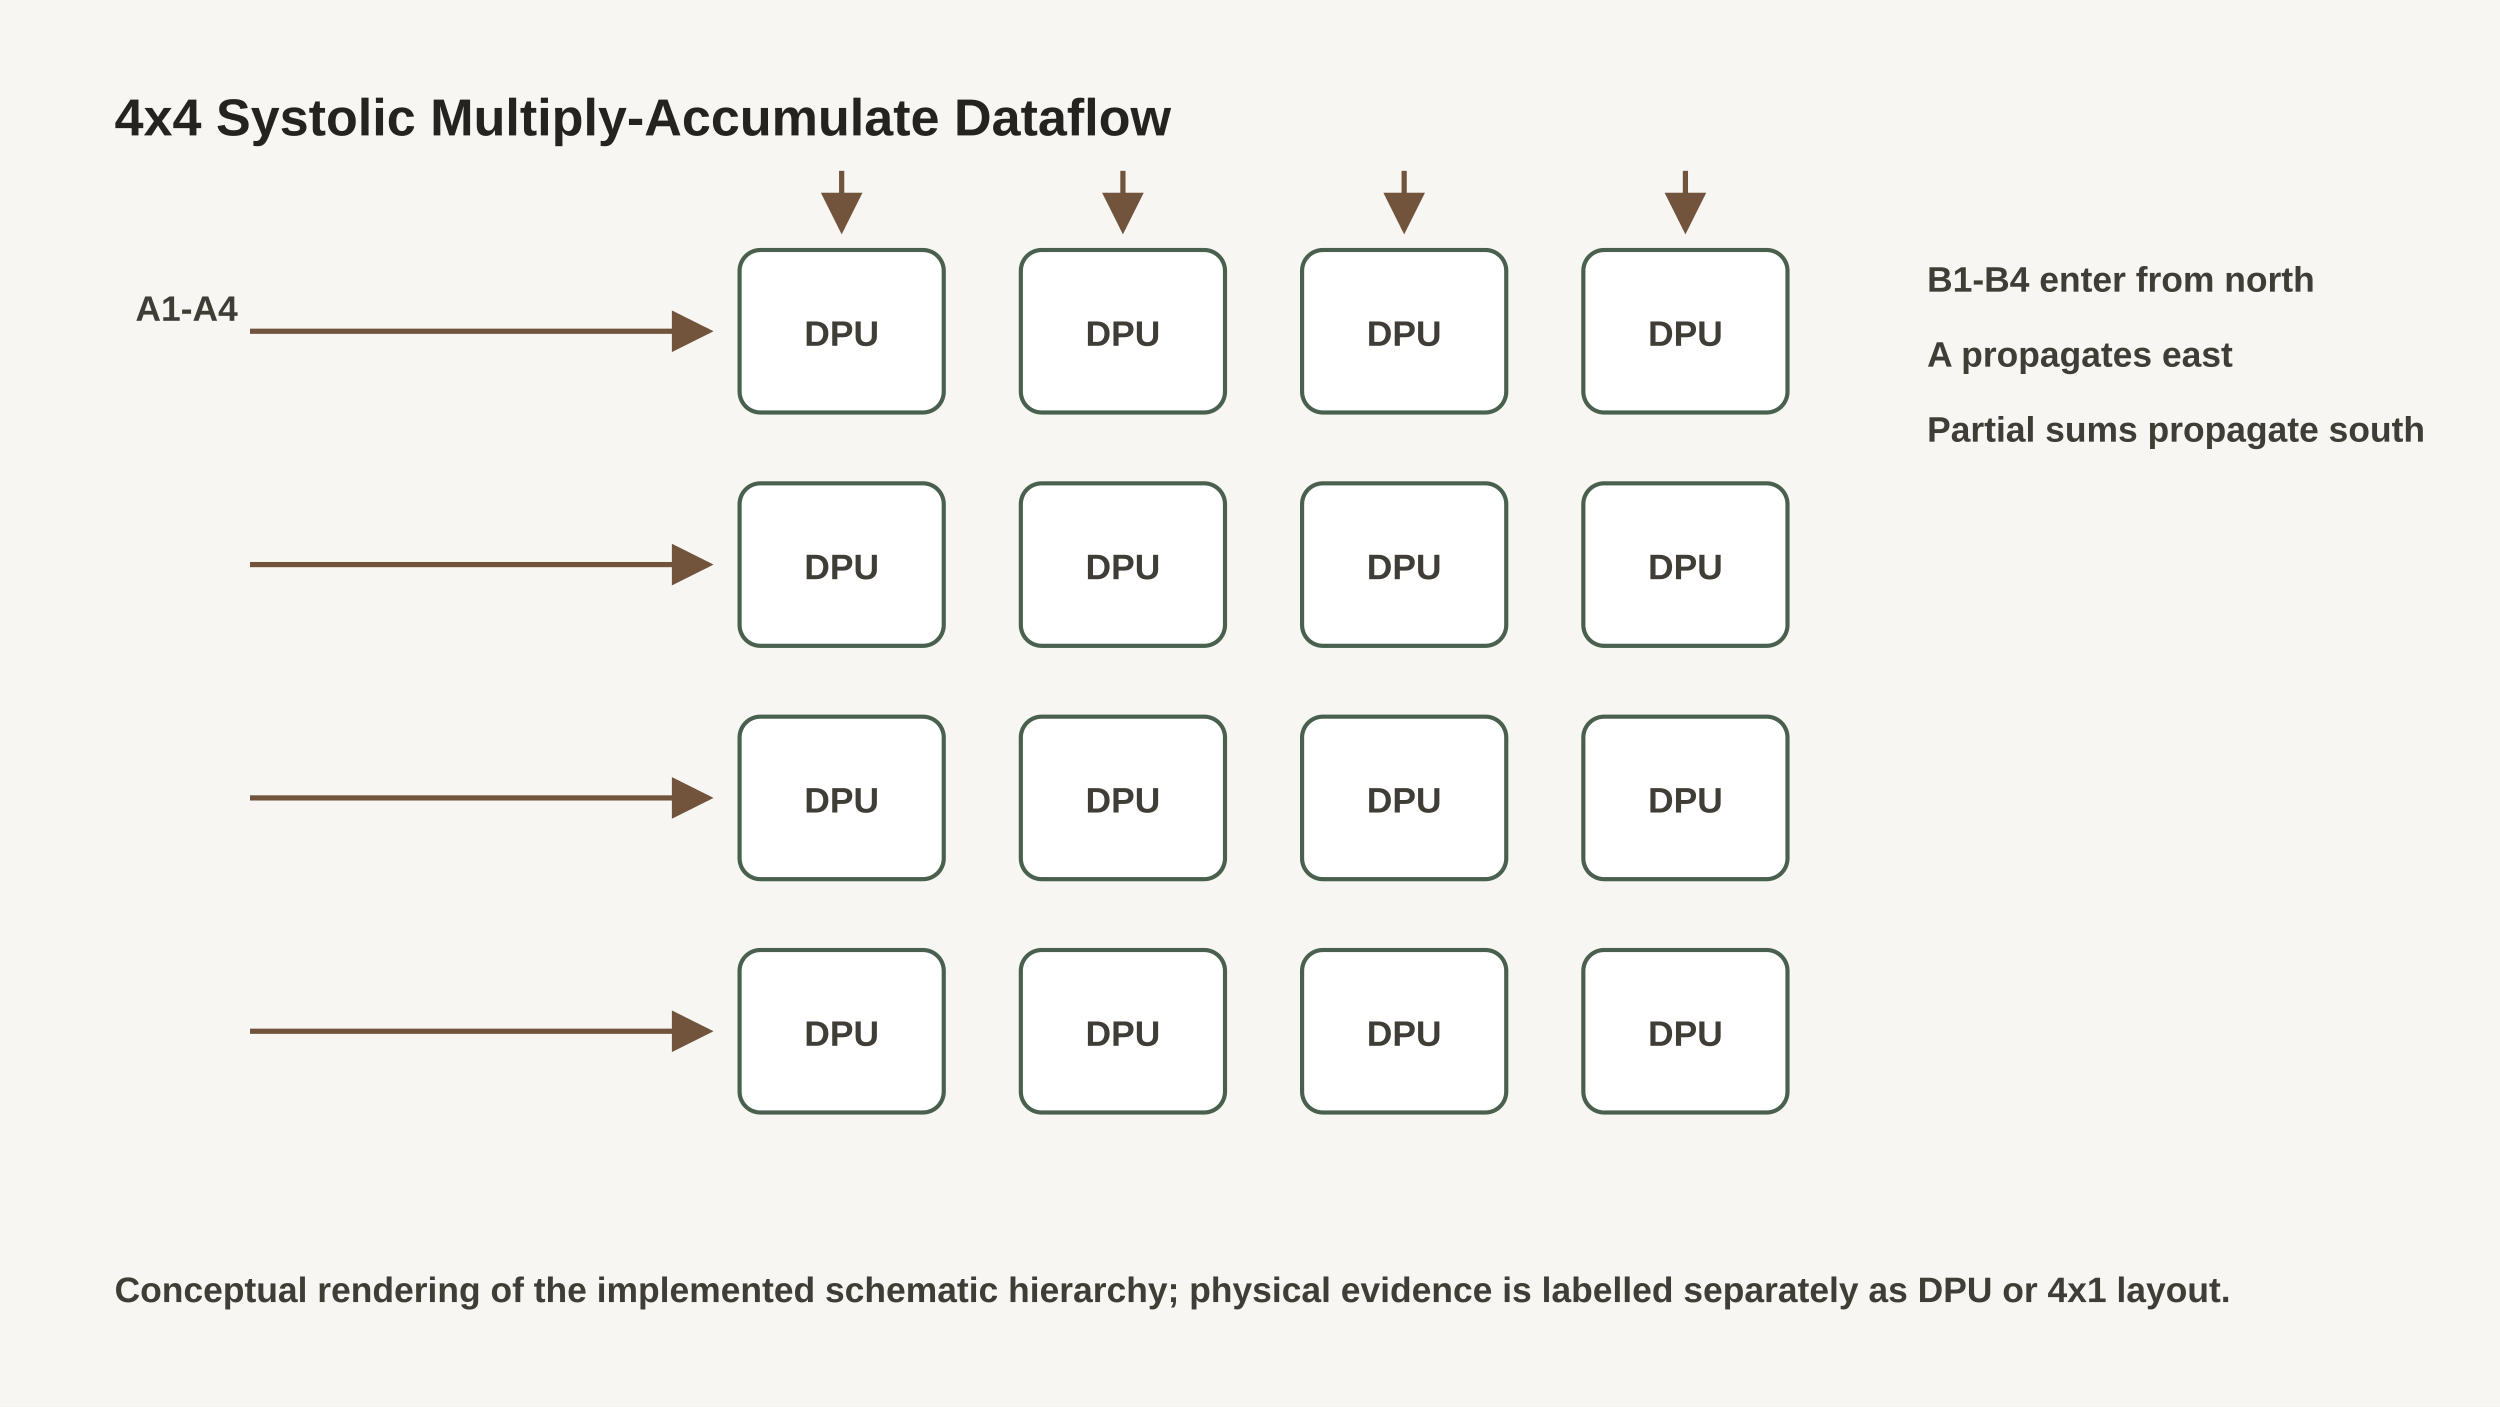
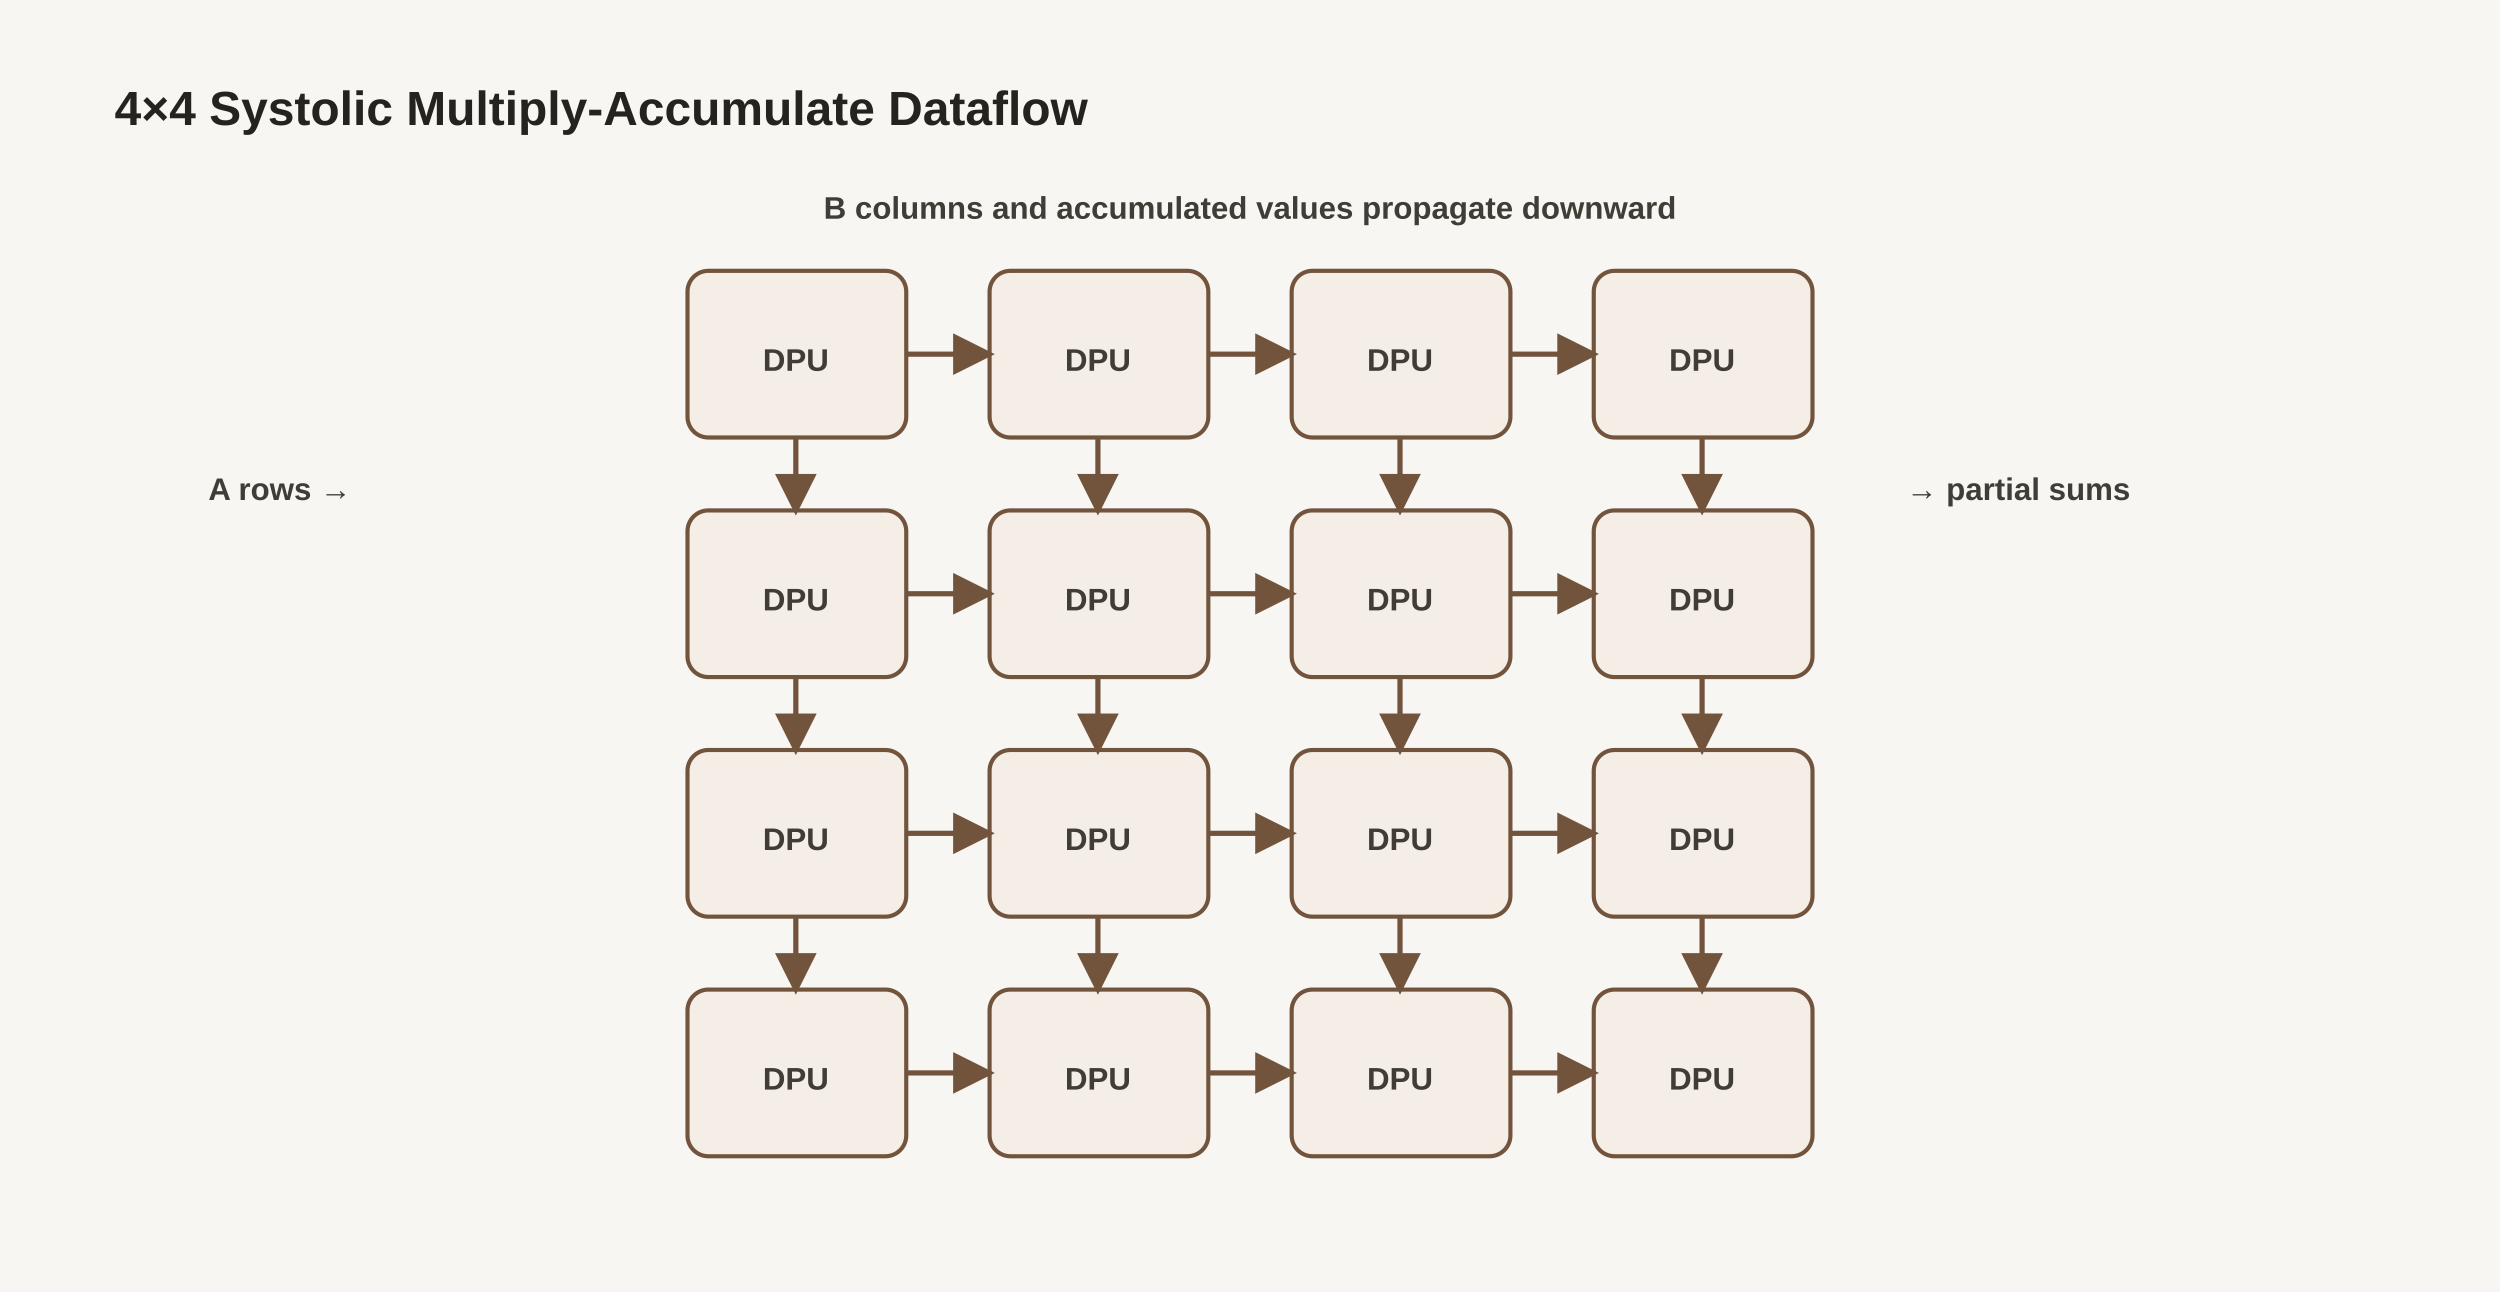
- <svg xmlns="http://www.w3.org/2000/svg" width="1200" height="675" viewBox="0 0 1200 675" role="img">
+ <svg xmlns="http://www.w3.org/2000/svg" width="1200" height="620" viewBox="0 0 1200 620" role="img">
  <defs>
    <marker id="a" markerWidth="8" markerHeight="8" refX="7" refY="4" orient="auto">
      <path d="M0 0L8 4 0 8Z" fill="#72543d" />
    </marker>
-     <style>.p{fill:#fff;stroke:#49604e;stroke-width:2}.h{font:700 25px Arial;fill:#25231f}.s{font:600 17px Arial;fill:#403d36}.x{stroke:#72543d;stroke-width:2.5;fill:none;marker-end:url(#a)}</style>
+     <style>.p{fill:#f5eee7;stroke:#72543d;stroke-width:2}.h{font:700 23px Arial;fill:#25231f}.s{font:600 15px Arial;fill:#403d36}.x{stroke:#72543d;stroke-width:2.5;fill:none;marker-end:url(#a)}</style>
  </defs>
-   <rect width="1200" height="675" fill="#f7f6f2" />
-   <text x="55" y="65" class="h">4x4 Systolic Multiply-Accumulate Dataflow</text>
-   <rect class="p" x="355" y="120" width="98" height="78" rx="10" />
-   <text class="s" x="404" y="166" text-anchor="middle">DPU</text>
-   <rect class="p" x="490" y="120" width="98" height="78" rx="10" />
-   <text class="s" x="539" y="166" text-anchor="middle">DPU</text>
-   <rect class="p" x="625" y="120" width="98" height="78" rx="10" />
-   <text class="s" x="674" y="166" text-anchor="middle">DPU</text>
-   <rect class="p" x="760" y="120" width="98" height="78" rx="10" />
-   <text class="s" x="809" y="166" text-anchor="middle">DPU</text>
-   <rect class="p" x="355" y="232" width="98" height="78" rx="10" />
-   <text class="s" x="404" y="278" text-anchor="middle">DPU</text>
-   <rect class="p" x="490" y="232" width="98" height="78" rx="10" />
-   <text class="s" x="539" y="278" text-anchor="middle">DPU</text>
-   <rect class="p" x="625" y="232" width="98" height="78" rx="10" />
-   <text class="s" x="674" y="278" text-anchor="middle">DPU</text>
-   <rect class="p" x="760" y="232" width="98" height="78" rx="10" />
-   <text class="s" x="809" y="278" text-anchor="middle">DPU</text>
-   <rect class="p" x="355" y="344" width="98" height="78" rx="10" />
-   <text class="s" x="404" y="390" text-anchor="middle">DPU</text>
-   <rect class="p" x="490" y="344" width="98" height="78" rx="10" />
-   <text class="s" x="539" y="390" text-anchor="middle">DPU</text>
-   <rect class="p" x="625" y="344" width="98" height="78" rx="10" />
-   <text class="s" x="674" y="390" text-anchor="middle">DPU</text>
-   <rect class="p" x="760" y="344" width="98" height="78" rx="10" />
-   <text class="s" x="809" y="390" text-anchor="middle">DPU</text>
-   <rect class="p" x="355" y="456" width="98" height="78" rx="10" />
-   <text class="s" x="404" y="502" text-anchor="middle">DPU</text>
-   <rect class="p" x="490" y="456" width="98" height="78" rx="10" />
-   <text class="s" x="539" y="502" text-anchor="middle">DPU</text>
-   <rect class="p" x="625" y="456" width="98" height="78" rx="10" />
-   <text class="s" x="674" y="502" text-anchor="middle">DPU</text>
-   <rect class="p" x="760" y="456" width="98" height="78" rx="10" />
-   <text class="s" x="809" y="502" text-anchor="middle">DPU</text>
-   <path class="x" d="M120 159H340" />
-   <path class="x" d="M120 271H340" />
-   <path class="x" d="M120 383H340" />
-   <path class="x" d="M120 495H340" />
-   <text x="65" y="154" class="s">A1-A4</text>
-   <path class="x" d="M404 82V110" />
-   <path class="x" d="M539 82V110" />
-   <path class="x" d="M674 82V110" />
-   <path class="x" d="M809 82V110" />
-   <text x="925" y="140" class="s">B1-B4 enter from north</text>
-   <text x="925" y="176" class="s">A propagates east</text>
-   <text x="925" y="212" class="s">Partial sums propagate south</text>
-   <text x="55" y="625" class="s">Conceptual rendering of the implemented schematic hierarchy; physical evidence is labelled separately as DPU or 4x1 layout.</text>
+   <rect width="1200" height="620" fill="#f7f6f2" />
+   <text x="55" y="60" class="h">4×4 Systolic Multiply-Accumulate Dataflow</text>
+   <g transform="translate(330 130)">
+     <g class="p">
+       <rect x="0" y="0" width="105" height="80" rx="10" />
+       <rect x="145" y="0" width="105" height="80" rx="10" />
+       <rect x="290" y="0" width="105" height="80" rx="10" />
+       <rect x="435" y="0" width="105" height="80" rx="10" />
+       <rect x="0" y="115" width="105" height="80" rx="10" />
+       <rect x="145" y="115" width="105" height="80" rx="10" />
+       <rect x="290" y="115" width="105" height="80" rx="10" />
+       <rect x="435" y="115" width="105" height="80" rx="10" />
+       <rect x="0" y="230" width="105" height="80" rx="10" />
+       <rect x="145" y="230" width="105" height="80" rx="10" />
+       <rect x="290" y="230" width="105" height="80" rx="10" />
+       <rect x="435" y="230" width="105" height="80" rx="10" />
+       <rect x="0" y="345" width="105" height="80" rx="10" />
+       <rect x="145" y="345" width="105" height="80" rx="10" />
+       <rect x="290" y="345" width="105" height="80" rx="10" />
+       <rect x="435" y="345" width="105" height="80" rx="10" />
+     </g>
+     <g class="s" text-anchor="middle">
+       <text x="52" y="48">DPU</text>
+       <text x="197" y="48">DPU</text>
+       <text x="342" y="48">DPU</text>
+       <text x="487" y="48">DPU</text>
+       <text x="52" y="163">DPU</text>
+       <text x="197" y="163">DPU</text>
+       <text x="342" y="163">DPU</text>
+       <text x="487" y="163">DPU</text>
+       <text x="52" y="278">DPU</text>
+       <text x="197" y="278">DPU</text>
+       <text x="342" y="278">DPU</text>
+       <text x="487" y="278">DPU</text>
+       <text x="52" y="393">DPU</text>
+       <text x="197" y="393">DPU</text>
+       <text x="342" y="393">DPU</text>
+       <text x="487" y="393">DPU</text>
+     </g>
+     <g class="x">
+       <path d="M105 40H145" />
+       <path d="M250 40H290" />
+       <path d="M395 40H435" />
+       <path d="M105 155H145" />
+       <path d="M250 155H290" />
+       <path d="M395 155H435" />
+       <path d="M105 270H145" />
+       <path d="M250 270H290" />
+       <path d="M395 270H435" />
+       <path d="M105 385H145" />
+       <path d="M250 385H290" />
+       <path d="M395 385H435" />
+       <path d="M52 80V115" />
+       <path d="M197 80V115" />
+       <path d="M342 80V115" />
+       <path d="M487 80V115" />
+       <path d="M52 195V230" />
+       <path d="M197 195V230" />
+       <path d="M342 195V230" />
+       <path d="M487 195V230" />
+       <path d="M52 310V345" />
+       <path d="M197 310V345" />
+       <path d="M342 310V345" />
+       <path d="M487 310V345" />
+     </g>
+   </g>
+   <text x="100" y="240" class="s">A rows →</text>
+   <text x="915" y="240" class="s">→ partial sums</text>
+   <text x="600" y="105" class="s" text-anchor="middle">B columns and accumulated values propagate downward</text>
</svg>
